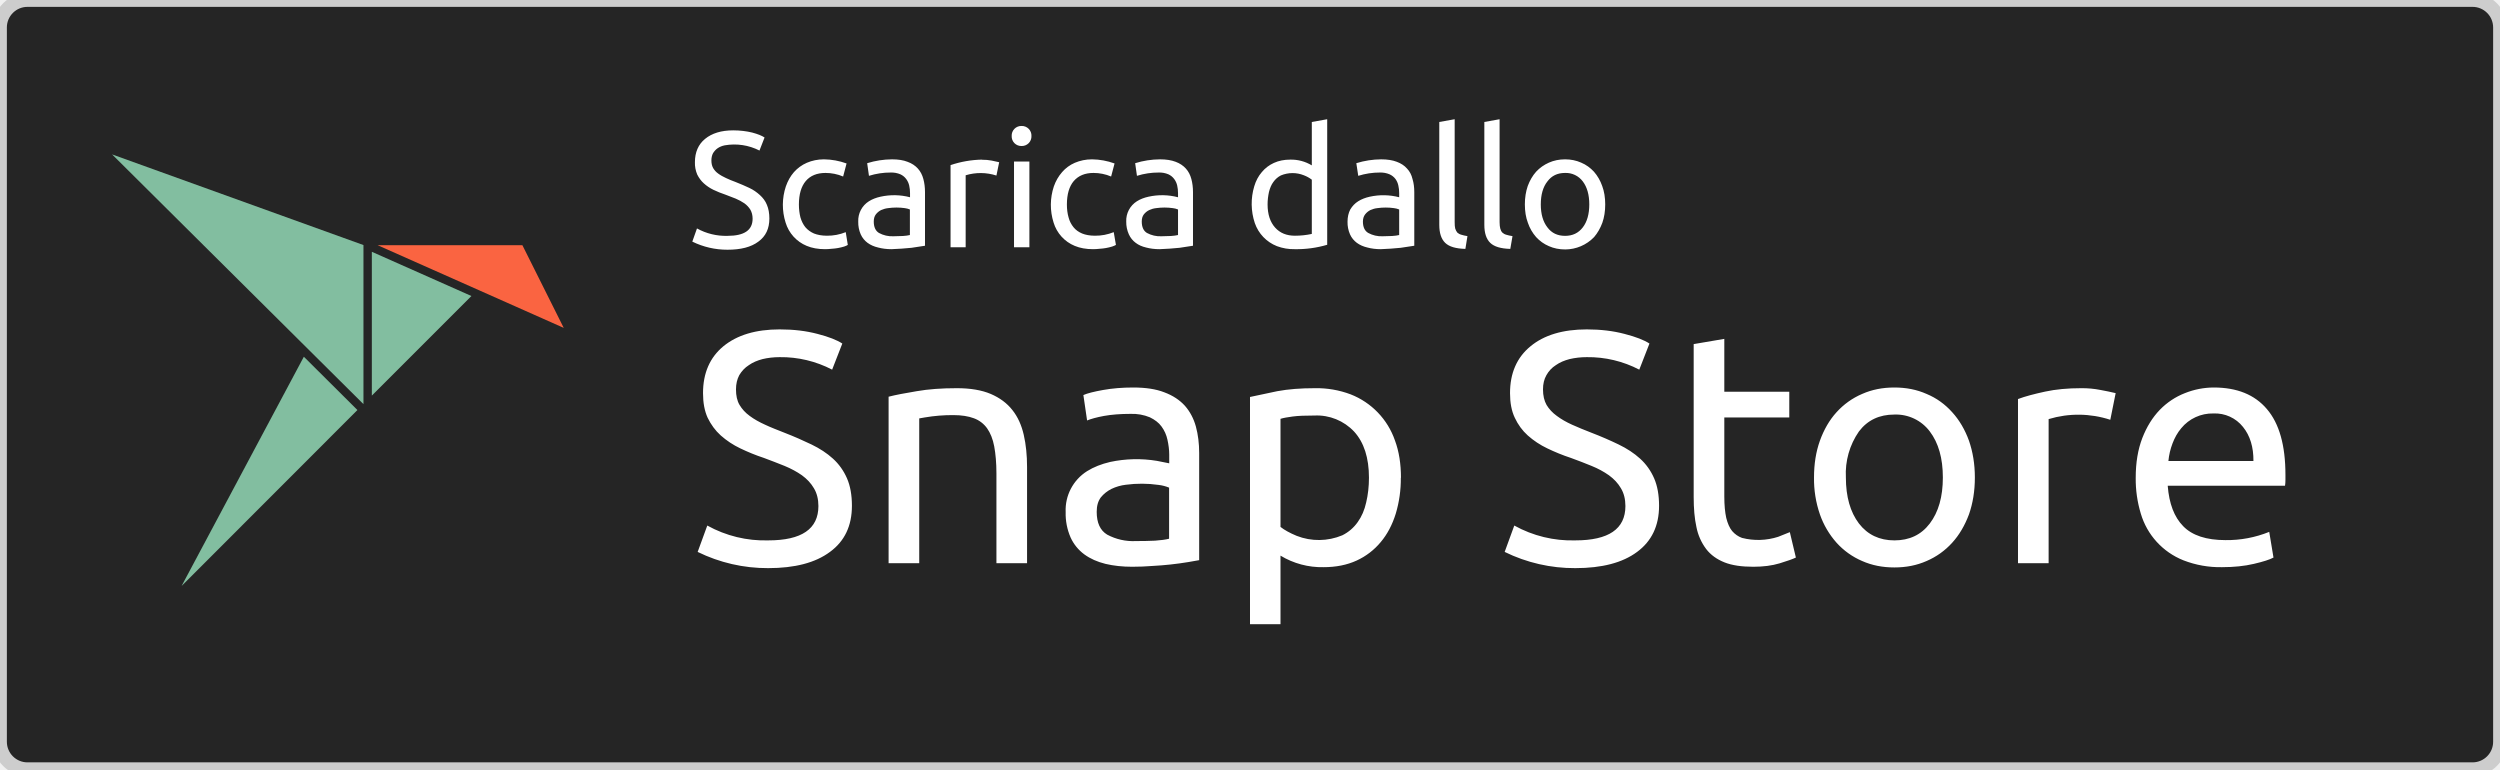
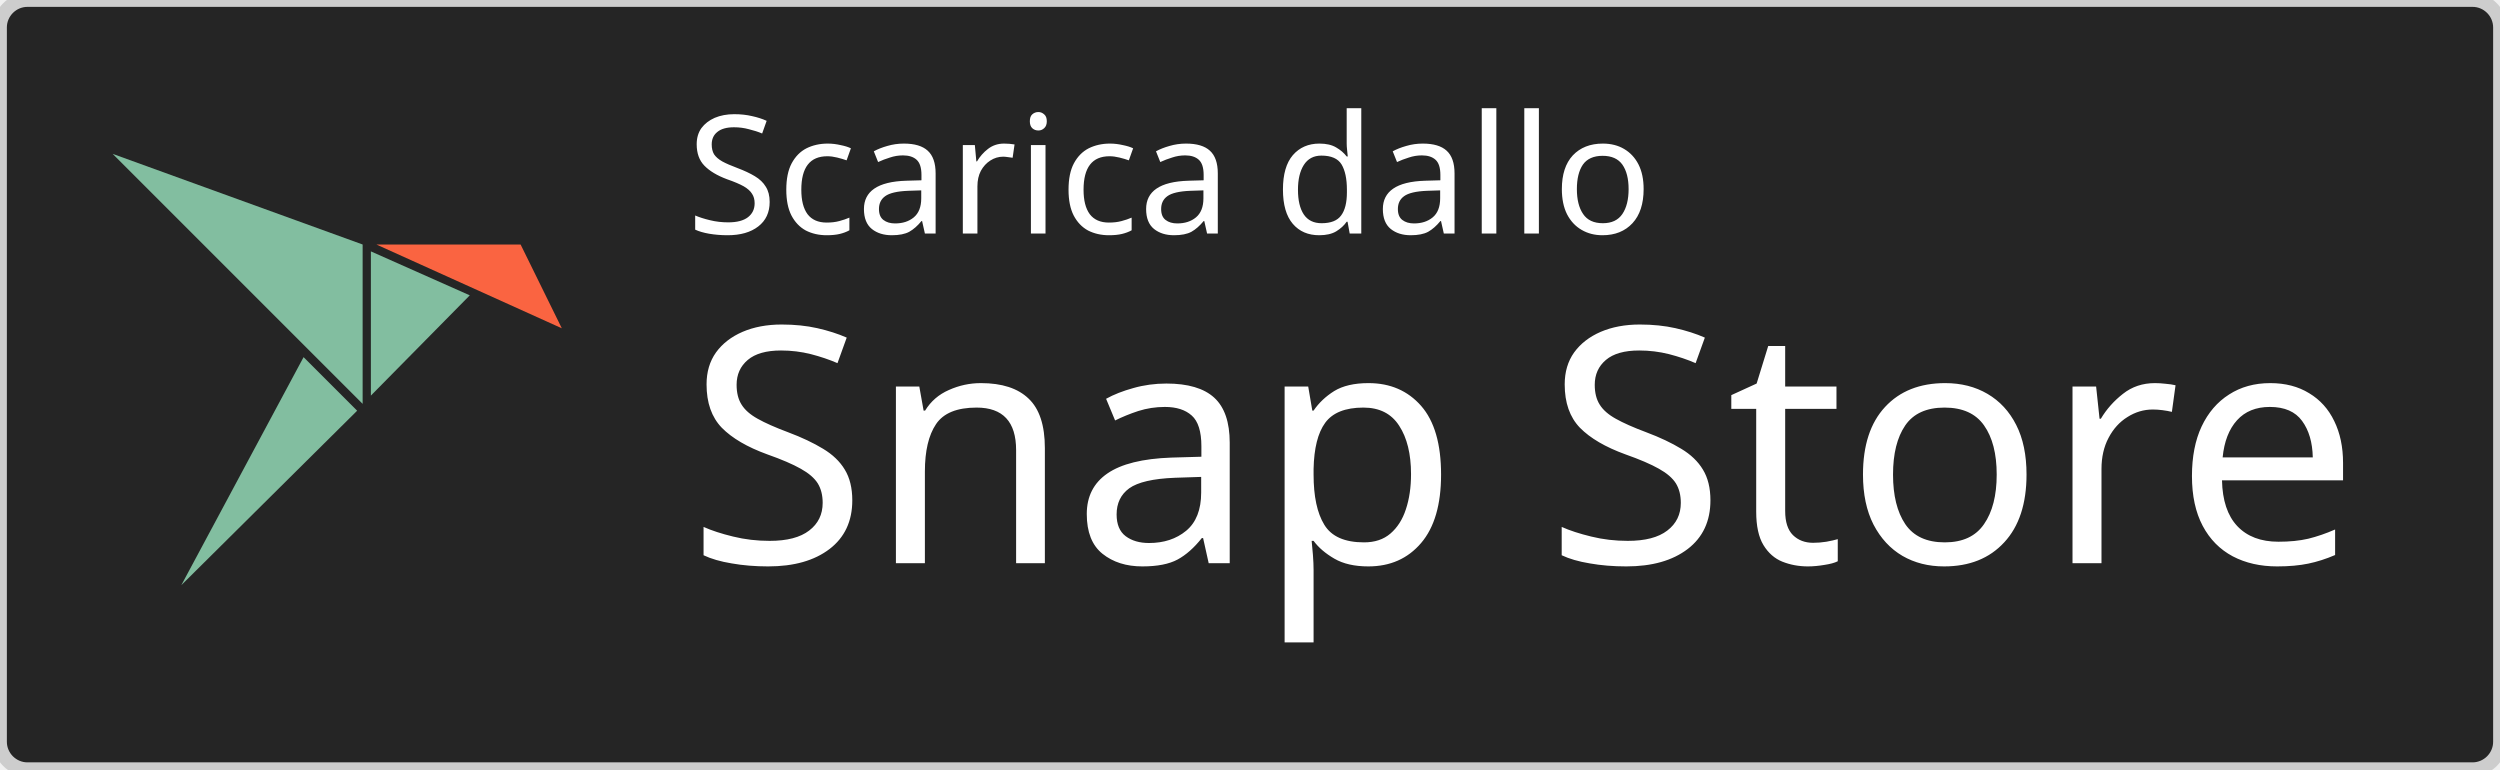
- <svg xmlns="http://www.w3.org/2000/svg" width="182" height="56">
-   <g fill="none" fill-rule="evenodd">
-     <rect stroke="#CDCDCD" fill="#252525" width="182" height="56" rx="2" />
-     <path d="M27.07 28.8V18.33l7.25 3.22-7.25 7.25zM13.23 42.64l8.89-16.67 3.9 3.88-12.79 12.8zm-5.07-31.4l18.3 6.6v11.58L8.15 11.23z" fill="#82BEA0" fill-rule="nonzero" />
-     <path fill="#FA6441" fill-rule="nonzero" d="M38.03 17.85H27.49l13.55 6.02z" />
-     <path d="M52.96 17.17c1.22 0 1.83-.41 1.83-1.25 0-.25-.06-.47-.16-.65-.11-.18-.26-.34-.44-.47-.19-.13-.4-.24-.63-.34l-.75-.29c-.3-.1-.6-.22-.87-.35-.27-.13-.5-.29-.7-.47-.2-.18-.36-.4-.48-.64a2.11 2.11 0 01-.17-.9c0-.73.25-1.3.74-1.7.5-.41 1.18-.62 2.05-.62.5 0 .97.06 1.38.16.41.11.71.23.9.36l-.37.95a4.03 4.03 0 00-2.53-.38c-.2.04-.36.11-.5.2-.15.1-.26.23-.35.37-.08.15-.12.33-.12.53 0 .22.04.4.13.56.09.15.21.29.37.4.16.12.35.22.56.32.21.1.45.2.7.29.36.14.7.29 1 .43.3.14.55.32.77.52.22.2.4.43.51.71.12.28.18.61.18 1 0 .73-.26 1.29-.8 1.68-.53.4-1.28.59-2.25.59a5.77 5.77 0 01-2.56-.59l.34-.96a4.32 4.32 0 002.22.54zm7.1.97c-.5 0-.95-.08-1.33-.24a2.67 2.67 0 01-1.54-1.7 4.26 4.26 0 01.02-2.63c.14-.4.33-.74.59-1.04.26-.29.57-.52.94-.68.37-.16.79-.25 1.24-.25a4.96 4.96 0 011.65.3l-.25.95a3.29 3.29 0 00-1.28-.26c-.63 0-1.11.2-1.44.59-.33.39-.5.96-.5 1.71 0 .34.04.65.11.93.08.28.2.52.36.72.17.2.38.35.63.46.26.1.57.16.94.16a3.54 3.54 0 001.37-.26l.15.93c-.06.04-.15.08-.27.12a3.87 3.87 0 01-.9.16c-.17.02-.33.03-.5.03zm4.98-.94l.7-.02c.2-.01.37-.04.5-.07v-1.86a1.43 1.43 0 00-.38-.1 4.34 4.34 0 00-1.19 0c-.19.02-.36.07-.52.14a1.1 1.1 0 00-.39.32c-.1.13-.15.3-.15.52 0 .4.13.68.38.83a2 2 0 001.05.24zm-.1-5.6c.45 0 .83.06 1.13.18.31.11.56.28.75.49.19.21.32.46.4.76.08.29.12.61.12.96v3.9a115 115 0 01-.98.15 22.5 22.5 0 01-1.46.1c-.35 0-.67-.04-.97-.12-.3-.07-.55-.18-.77-.34a1.57 1.57 0 01-.5-.62 2.16 2.16 0 01-.18-.92 1.67 1.67 0 01.78-1.49c.24-.15.52-.26.84-.33a4.58 4.58 0 012.15.04v-.3c0-.2-.02-.37-.06-.55a1.25 1.25 0 00-.22-.48 1.1 1.1 0 00-.42-.34 1.67 1.67 0 00-.7-.13 5.27 5.27 0 00-1.59.24l-.13-.92a6.22 6.22 0 011.81-.28zm6.55.03a3.47 3.47 0 01.7.06 10.46 10.46 0 01.55.12l-.2.97a3.74 3.74 0 00-2.24-.02V18H69.2v-5.98a7.59 7.59 0 012.3-.4zM74.94 18h-1.12v-6.24h1.12V18zm-.57-7.37a.7.7 0 01-.72-.73.7.7 0 01.72-.73.7.7 0 01.72.73.7.7 0 01-.72.73zm5.2 7.51c-.5 0-.95-.08-1.33-.24a2.67 2.67 0 01-1.54-1.7 4.26 4.26 0 01.02-2.63c.14-.4.34-.74.6-1.04.25-.29.56-.52.93-.68.38-.16.79-.25 1.25-.25a4.96 4.96 0 011.64.3l-.25.95a3.29 3.29 0 00-1.28-.26c-.63 0-1.1.2-1.44.59-.33.39-.5.96-.5 1.71 0 .34.04.65.12.93.07.28.2.52.36.72.16.2.37.35.63.46.25.1.56.16.93.16a3.54 3.54 0 001.37-.26l.16.93c-.07.04-.16.08-.28.12a3.87 3.87 0 01-.9.16c-.17.02-.33.03-.5.03zm4.98-.94l.7-.02c.2-.01.37-.04.51-.07v-1.86a1.43 1.43 0 00-.39-.1 4.34 4.34 0 00-1.19 0c-.19.02-.36.07-.51.14a1.1 1.1 0 00-.4.32c-.1.13-.15.3-.15.52 0 .4.13.68.38.83a2 2 0 001.05.24zm-.1-5.6c.45 0 .83.06 1.14.18.3.11.55.28.74.49.19.21.32.46.4.76.08.29.12.61.12.96v3.9a115 115 0 01-.98.15 22.5 22.5 0 01-1.45.1c-.36 0-.68-.04-.98-.12-.3-.07-.55-.18-.76-.34a1.57 1.57 0 01-.5-.62 2.16 2.16 0 01-.19-.92 1.67 1.67 0 01.78-1.49c.24-.15.52-.26.84-.33a4.58 4.58 0 012.15.04v-.3c0-.2-.02-.37-.06-.55a1.25 1.25 0 00-.22-.48 1.1 1.1 0 00-.42-.34 1.67 1.67 0 00-.7-.13 5.27 5.27 0 00-1.59.24l-.13-.92a6.22 6.22 0 011.81-.28zm11.05 1.48a2.3 2.3 0 00-.58-.32 2.21 2.21 0 00-1.67.01 1.5 1.5 0 00-.55.48c-.15.2-.25.45-.32.73-.06.28-.1.58-.1.9 0 .73.19 1.29.55 1.69.36.4.84.59 1.44.59a5.75 5.75 0 001.23-.13v-3.95zm0-4.2l1.12-.2v9.14a7.86 7.86 0 01-2.36.32 3.5 3.5 0 01-1.3-.22 2.78 2.78 0 01-1.61-1.68 4.44 4.44 0 01-.04-2.68c.12-.4.3-.74.55-1.03.24-.29.53-.51.88-.67.35-.16.74-.24 1.2-.24a2.9 2.9 0 011.56.42V8.88zm5.15 8.32l.7-.02c.2-.01.38-.04.51-.07v-1.86a1.43 1.43 0 00-.39-.1 4.34 4.34 0 00-1.18 0c-.2.02-.36.07-.52.14a1.1 1.1 0 00-.39.32c-.1.13-.16.3-.16.52 0 .4.13.68.39.83a2 2 0 001.04.24zm-.1-5.6c.45 0 .83.06 1.14.18.3.11.56.28.74.49.2.21.33.46.4.76.09.29.13.61.13.96v3.9a114.98 114.98 0 01-.99.15 22.51 22.51 0 01-1.45.1c-.35 0-.68-.04-.97-.12-.3-.07-.55-.18-.77-.34a1.57 1.57 0 01-.5-.62 2.16 2.16 0 01-.18-.92c0-.34.07-.64.2-.89.15-.25.34-.45.58-.6.24-.15.52-.26.84-.33a4.58 4.58 0 012.14.04v-.3c0-.2-.02-.37-.06-.55a1.25 1.25 0 00-.21-.48 1.1 1.1 0 00-.43-.34 1.67 1.67 0 00-.7-.13 5.27 5.27 0 00-1.58.24l-.14-.92a6.22 6.22 0 011.81-.28zm6.13 6.52c-.7-.02-1.18-.16-1.47-.44-.29-.28-.43-.72-.43-1.31V8.88l1.12-.2v7.5c0 .2.01.34.04.46.04.12.09.22.16.3.07.06.17.12.29.15.12.04.27.07.44.1l-.15.93zm3.27 0c-.69-.02-1.17-.16-1.46-.44-.29-.28-.43-.72-.43-1.31V8.88l1.11-.2v7.5c0 .2.02.34.05.46.03.12.08.22.16.3.07.06.16.12.28.15.12.04.27.07.45.1l-.16.93zm6.91-3.24c0 .5-.07.94-.21 1.34-.15.4-.35.75-.6 1.04a2.93 2.93 0 01-2.1.9c-.44 0-.83-.08-1.19-.24a2.67 2.67 0 01-.93-.66 3.07 3.07 0 01-.6-1.04c-.15-.4-.22-.84-.22-1.34 0-.49.07-.93.21-1.34.15-.4.35-.75.61-1.04.26-.28.57-.5.93-.66.36-.16.75-.24 1.18-.24.42 0 .81.08 1.17.24.36.15.67.38.93.66.26.3.46.64.6 1.04.15.4.22.85.22 1.34zm-1.16 0c0-.7-.16-1.26-.47-1.67a1.54 1.54 0 00-1.3-.62c-.54 0-.97.2-1.28.62-.32.4-.48.97-.48 1.67s.16 1.26.48 1.67c.31.42.74.62 1.29.62.54 0 .97-.2 1.29-.62.31-.4.47-.97.47-1.67zM55.93 39.34c2.43 0 3.65-.83 3.65-2.5 0-.5-.11-.94-.33-1.3-.21-.36-.5-.67-.87-.94-.37-.26-.8-.49-1.26-.68-.48-.2-.98-.38-1.5-.58-.61-.2-1.19-.44-1.73-.7a6.05 6.05 0 01-1.42-.94c-.4-.36-.71-.79-.95-1.28-.23-.5-.34-1.1-.34-1.8 0-1.46.5-2.6 1.48-3.41 1-.82 2.36-1.23 4.1-1.23 1.02 0 1.93.11 2.76.33.82.21 1.42.45 1.8.7l-.74 1.9a8.05 8.05 0 00-3.82-.91c-.44 0-.86.05-1.24.14-.38.1-.72.24-1 .44-.3.19-.52.43-.7.73-.16.3-.24.64-.24 1.04 0 .45.08.83.26 1.13.18.3.42.57.74.8.32.24.7.45 1.12.64.42.2.9.38 1.4.58.72.28 1.38.57 1.98.86.6.29 1.12.63 1.56 1.03.44.4.78.88 1.02 1.43.24.55.36 1.22.36 2 0 1.46-.53 2.58-1.6 3.36-1.06.79-2.56 1.18-4.5 1.18a11.54 11.54 0 01-5.13-1.18l.7-1.92a8.63 8.63 0 004.44 1.08zm8.76-10.46c.51-.13 1.19-.26 2.04-.4.85-.15 1.82-.22 2.93-.22.99 0 1.81.14 2.47.42.65.28 1.18.67 1.57 1.17.4.5.67 1.11.83 1.81.16.7.24 1.48.24 2.33V41h-2.23v-6.53c0-.77-.06-1.42-.16-1.97-.1-.54-.28-.98-.52-1.32a2.04 2.04 0 00-.96-.73c-.4-.15-.9-.23-1.48-.23a11.93 11.93 0 00-2.1.17l-.4.07V41h-2.23V28.88zm18 10.51c.53 0 1-.01 1.4-.03.41-.03.75-.07 1.02-.14V35.5a2.86 2.86 0 00-.78-.2 8.68 8.68 0 00-2.37-.01 3.3 3.3 0 00-1.04.3c-.3.15-.57.36-.78.62-.2.27-.3.61-.3 1.05 0 .8.25 1.35.76 1.66a4 4 0 002.09.47zm-.2-11.18c.9 0 1.66.11 2.27.35.62.23 1.12.56 1.5.98.37.42.64.93.8 1.51.16.59.24 1.23.24 1.93v7.8l-.8.14a23.37 23.37 0 01-2.58.28c-.5.04-1 .06-1.5.06-.7 0-1.35-.07-1.94-.21-.6-.15-1.1-.37-1.54-.69a3.13 3.13 0 01-1-1.23 4.33 4.33 0 01-.36-1.85 3.35 3.35 0 011.56-2.98c.48-.3 1.04-.52 1.68-.67a9.16 9.16 0 013.4-.08 40.87 40.87 0 01.9.18v-.63c0-.36-.05-.73-.13-1.09a2.5 2.5 0 00-.43-.96c-.2-.28-.5-.5-.85-.67a3.34 3.34 0 00-1.4-.25c-.74 0-1.39.05-1.94.15-.55.1-.96.22-1.23.33l-.27-1.85c.29-.13.77-.25 1.44-.37.67-.12 1.4-.18 2.19-.18zm17.17 6.57c0-1.45-.36-2.57-1.08-3.36a3.72 3.72 0 00-2.88-1.17c-.68 0-1.2.02-1.58.07-.37.05-.67.1-.9.17v7.87c.28.22.67.44 1.18.65a4.42 4.42 0 003.32-.04c.46-.23.83-.55 1.12-.96.29-.4.5-.89.62-1.44.13-.55.2-1.15.2-1.79zm2.32 0a8.8 8.8 0 01-.37 2.62c-.25.8-.61 1.49-1.09 2.06a4.96 4.96 0 01-1.76 1.35c-.7.32-1.5.48-2.4.48a5.8 5.8 0 01-3.14-.84v4.99H91V28.9l1.98-.42c.8-.15 1.71-.22 2.75-.22a7 7 0 012.6.45 5.55 5.55 0 013.22 3.35c.3.8.44 1.72.44 2.72zm12.7 4.56c2.43 0 3.65-.83 3.65-2.5 0-.5-.11-.94-.33-1.3-.21-.36-.5-.67-.87-.94-.37-.26-.79-.49-1.26-.68-.47-.2-.97-.38-1.5-.58-.61-.2-1.19-.44-1.73-.7a6.05 6.05 0 01-1.42-.94c-.4-.36-.71-.79-.94-1.28-.24-.5-.35-1.1-.35-1.8 0-1.46.5-2.6 1.49-3.41.99-.82 2.36-1.23 4.1-1.23 1 0 1.92.11 2.75.33.82.21 1.43.45 1.81.7l-.74 1.9a8.05 8.05 0 00-3.82-.91c-.45 0-.86.05-1.25.14-.38.1-.72.24-1 .44-.3.19-.52.43-.69.73-.17.3-.25.64-.25 1.04 0 .45.09.83.26 1.13.18.3.43.57.75.8.32.24.69.45 1.11.64.43.2.9.38 1.4.58.73.28 1.39.57 1.99.86.6.29 1.12.63 1.56 1.03.44.4.78.88 1.02 1.43.24.55.36 1.22.36 2 0 1.46-.54 2.58-1.6 3.36-1.06.79-2.56 1.18-4.5 1.18a11.54 11.54 0 01-5.14-1.18l.7-1.92a8.63 8.63 0 004.44 1.08zm10.85-10.82h4.73v1.87h-4.73v5.76c0 .63.05 1.14.14 1.55.1.4.24.73.43.96.2.23.44.4.72.5a4.74 4.74 0 002.63-.08l.85-.34.44 1.85c-.23.11-.62.25-1.18.42-.56.17-1.2.25-1.92.25-.85 0-1.55-.1-2.1-.32s-1-.54-1.33-.97a3.9 3.9 0 01-.71-1.6c-.14-.63-.2-1.36-.2-2.2V25.05l2.23-.38v3.86zm18.24 6.24c0 1-.15 1.89-.43 2.69-.3.8-.7 1.49-1.22 2.06a5.33 5.33 0 01-1.86 1.33c-.72.32-1.5.47-2.35.47-.85 0-1.63-.15-2.35-.47a5.33 5.33 0 01-1.86-1.33 6.15 6.15 0 01-1.21-2.06 7.9 7.9 0 01-.43-2.69c0-.98.14-1.87.43-2.68.29-.8.69-1.5 1.21-2.07a5.33 5.33 0 011.86-1.33c.72-.32 1.5-.47 2.35-.47.85 0 1.63.15 2.35.47.72.3 1.34.75 1.86 1.33.52.57.93 1.27 1.22 2.07.28.81.43 1.7.43 2.68zm-2.33 0c0-1.4-.32-2.52-.95-3.35a3.08 3.08 0 00-2.58-1.23c-1.09 0-1.95.4-2.58 1.23a5.37 5.37 0 00-.95 3.35c0 1.4.32 2.52.95 3.35.63.82 1.5 1.23 2.58 1.23 1.09 0 1.95-.4 2.58-1.23.63-.83.95-1.94.95-3.35zm10.08-6.5a6.94 6.94 0 011.4.13 20.92 20.92 0 011.1.23l-.39 1.94a7.48 7.48 0 00-4.49-.05V41h-2.23V29.05c.53-.2 1.19-.37 1.97-.54.78-.17 1.66-.25 2.64-.25zm3.96 6.52c0-1.1.16-2.06.48-2.89.32-.82.74-1.5 1.27-2.05a5.16 5.16 0 011.83-1.22 5.7 5.7 0 012.1-.41c1.69 0 2.98.52 3.87 1.57.9 1.05 1.35 2.64 1.35 4.79v.37c0 .15-.01.3-.03.42h-8.54c.1 1.3.47 2.28 1.13 2.95.65.67 1.68 1.01 3.07 1.01a8.19 8.19 0 003.19-.6l.31 1.87c-.27.15-.75.3-1.43.46-.68.16-1.45.24-2.31.24a7.35 7.35 0 01-2.82-.5 5.26 5.26 0 01-3.1-3.4 8.68 8.68 0 01-.37-2.6zm8.57-1.22c.01-1-.24-1.84-.76-2.48a2.6 2.6 0 00-2.15-.98 2.94 2.94 0 00-2.35 1.08c-.27.32-.48.7-.63 1.1-.16.42-.26.85-.3 1.28h6.19z" fill="#FFF" />
+ <svg xmlns="http://www.w3.org/2000/svg" version="1.1" id="Layer_1" x="0px" y="0px" viewBox="0 0 182 56" style="enable-background:new 0 0 182 56;" xml:space="preserve">
+   <style type="text/css">
+         .st0 {
+             fill-rule: evenodd;
+             clip-rule: evenodd;
+             fill: #252525;
+             stroke: #CDCDCD;
+         }
+ 
+         .st1 {
+             fill: #82BEA0;
+         }
+ 
+         .st2 {
+             fill: #FA6441;
+         }
+ 
+         .st3 {
+             fill: #FFFFFF;
+         }
+ 
+         .st4 {
+             font-family: 'Ubuntu';
+         }
+ 
+         .st5 {
+             font-size: 12px;
+             font-weight: 500;
+         }
+ 
+         .st6 {
+             font-size: 24px;
+             font-weight: 500;
+         }
+     </style>
+   <g>
+     <g id="Black-badge">
+       <path id="Rectangle-path" class="st0" d="M2,0h178c1.1,0,2,0.9,2,2v52c0,1.1-0.9,2-2,2H2c-1.1,0-2-0.9-2-2V2C0,0.9,0.9,0,2,0z" />
+       <g id="logo" transform="translate(8, 11)">
+         <path id="body" class="st1" d="M19,17.8V7.3l7.2,3.2L19,17.8z M5.2,31.6L14.1,15l3.9,3.9L5.2,31.6z M0.2,0.2l18.2,6.6v11.6     L0.2,0.2z" />
+         <polygon id="head" class="st2" points="29.9,6.8 19.4,6.8 32.9,12.9" />
+       </g>
+       <text transform="matrix(1 0 0 1 50 17)" class="st3 st4 st5">Scarica dallo</text>
+       <text transform="matrix(1 0 0 1 50 41)" class="st3 st4 st6">Snap Store</text>
+     </g>
  </g>
</svg>
